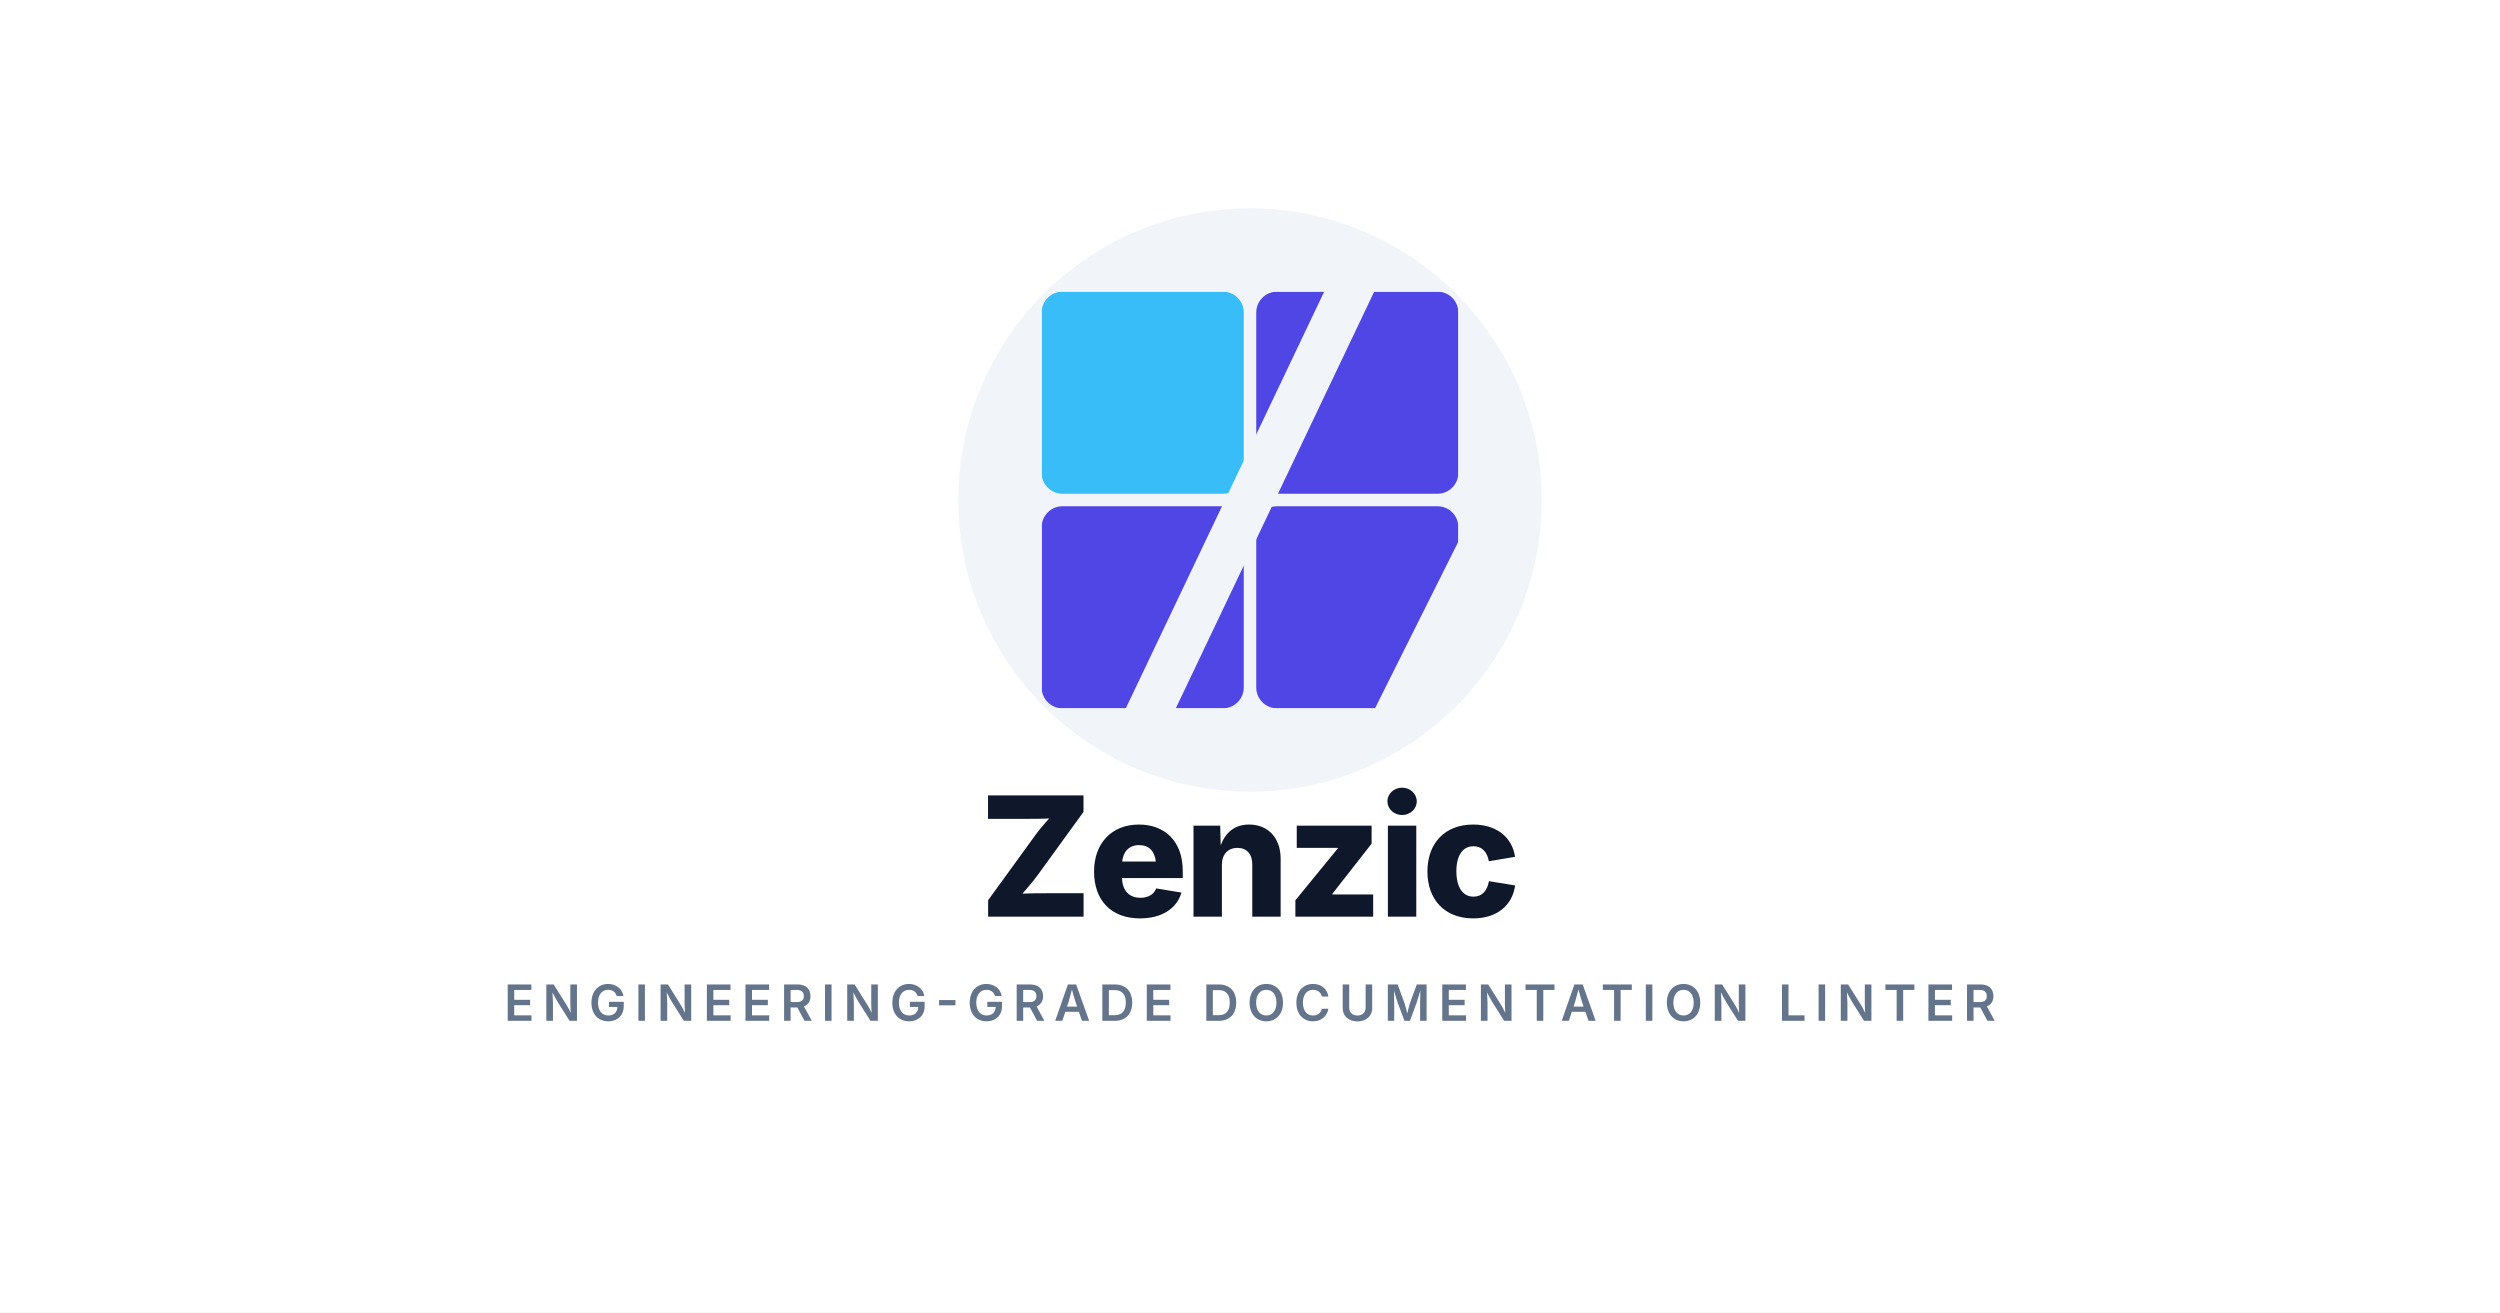
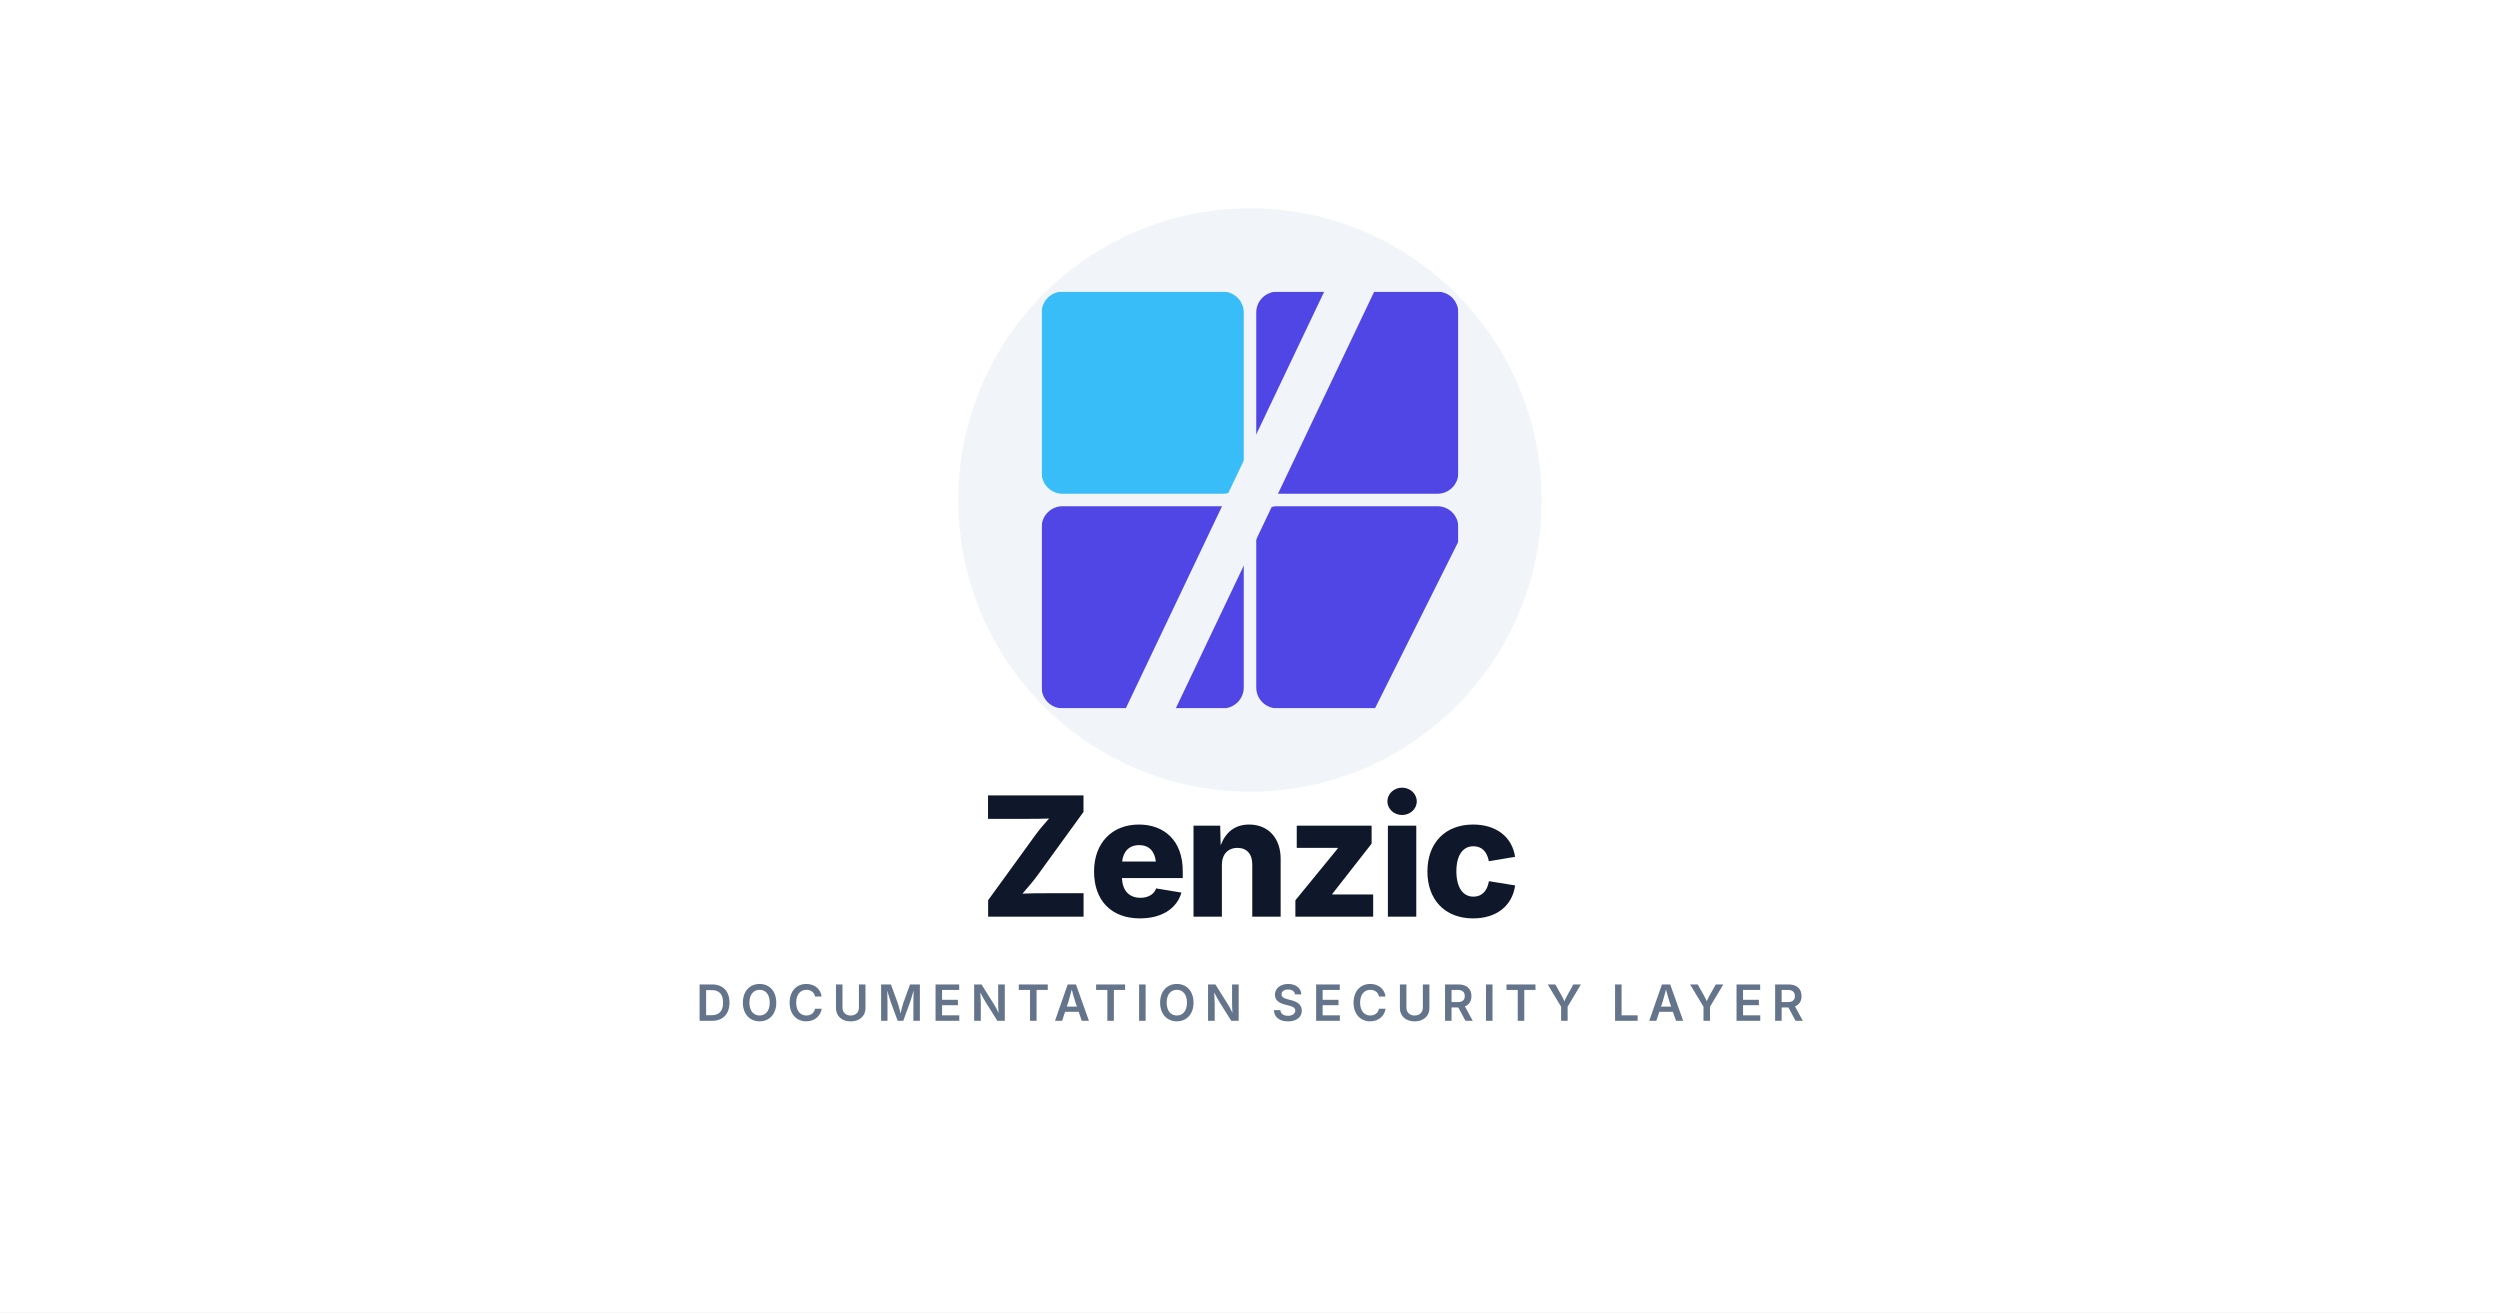
<svg xmlns="http://www.w3.org/2000/svg" viewBox="0 0 1200 630">
  <defs>
    <clipPath id="br-clip-og-lt">
      <rect x="103" y="103" width="97" height="97" rx="10" />
    </clipPath>
    <mask id="slash-cut-og-lt">
      <rect x="0" y="0" width="200" height="200" fill="white" />
      <polygon points="162,-5 138,-5 38,205 62,205" fill="black" />
    </mask>
  </defs>
  <rect x="0" y="0" width="1200" height="630" fill="#ffffff" />
  <circle cx="600" cy="240" r="140" fill="#f1f5f9" />
  <g transform="translate(500, 140) scale(1)">
    <g mask="url(#slash-cut-og-lt)">
      <rect x="0" y="0" width="97" height="97" rx="10" fill="#38bdf8" />
      <rect x="103" y="0" width="97" height="97" rx="10" fill="#4f46e5" />
      <rect x="0" y="103" width="97" height="97" rx="10" fill="#4f46e5" />
      <g clip-path="url(#br-clip-og-lt)">
        <polygon points="103,103 200,103 200,120 160,200 103,200" fill="#4f46e5" />
      </g>
    </g>
  </g>
  <text x="600" y="440" font-family="system-ui, -apple-system, sans-serif" font-weight="800" font-size="80" fill="#0f172a" text-anchor="middle" letter-spacing="-2">Zenzic</text>
-   <text x="600" y="490" font-family="system-ui, -apple-system, sans-serif" font-weight="600" font-size="24" fill="#64748b" text-anchor="middle" letter-spacing="4">ENGINEERING-GRADE DOCUMENTATION LINTER</text>
+   <text x="600" y="490" font-family="system-ui, -apple-system, sans-serif" font-weight="600" font-size="24" fill="#64748b" text-anchor="middle" letter-spacing="4">DOCUMENTATION SECURITY LAYER</text>
</svg>
